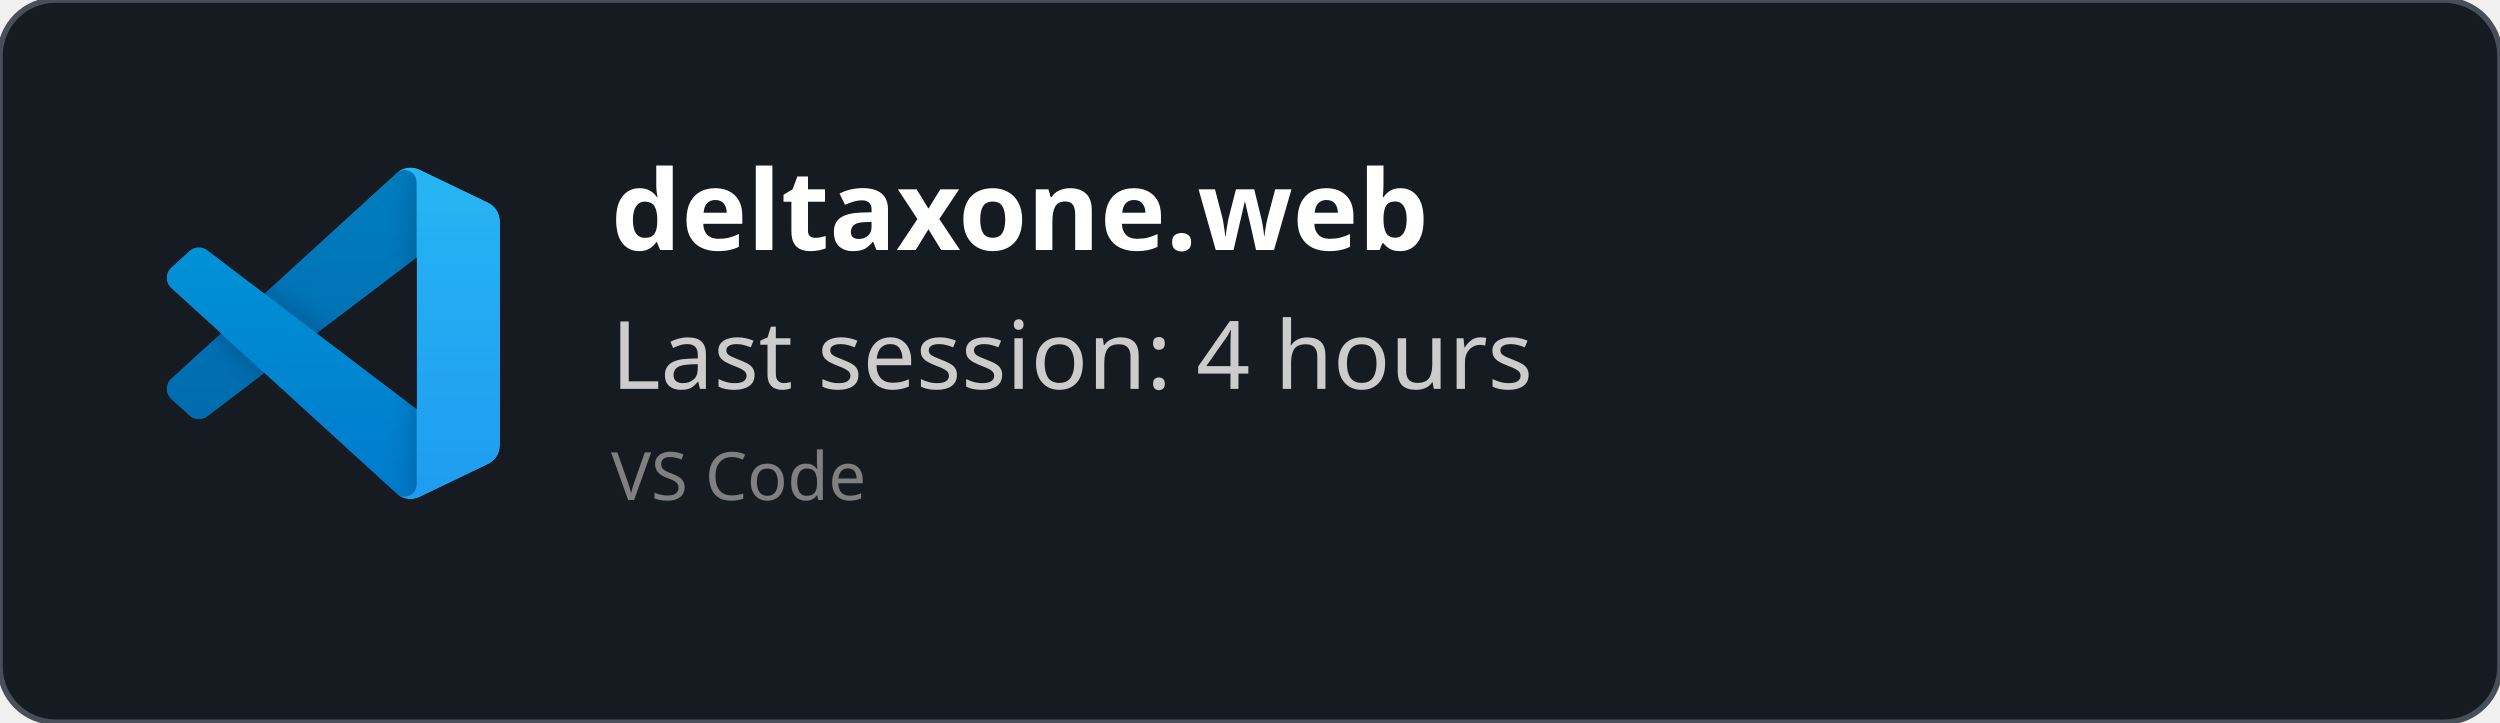
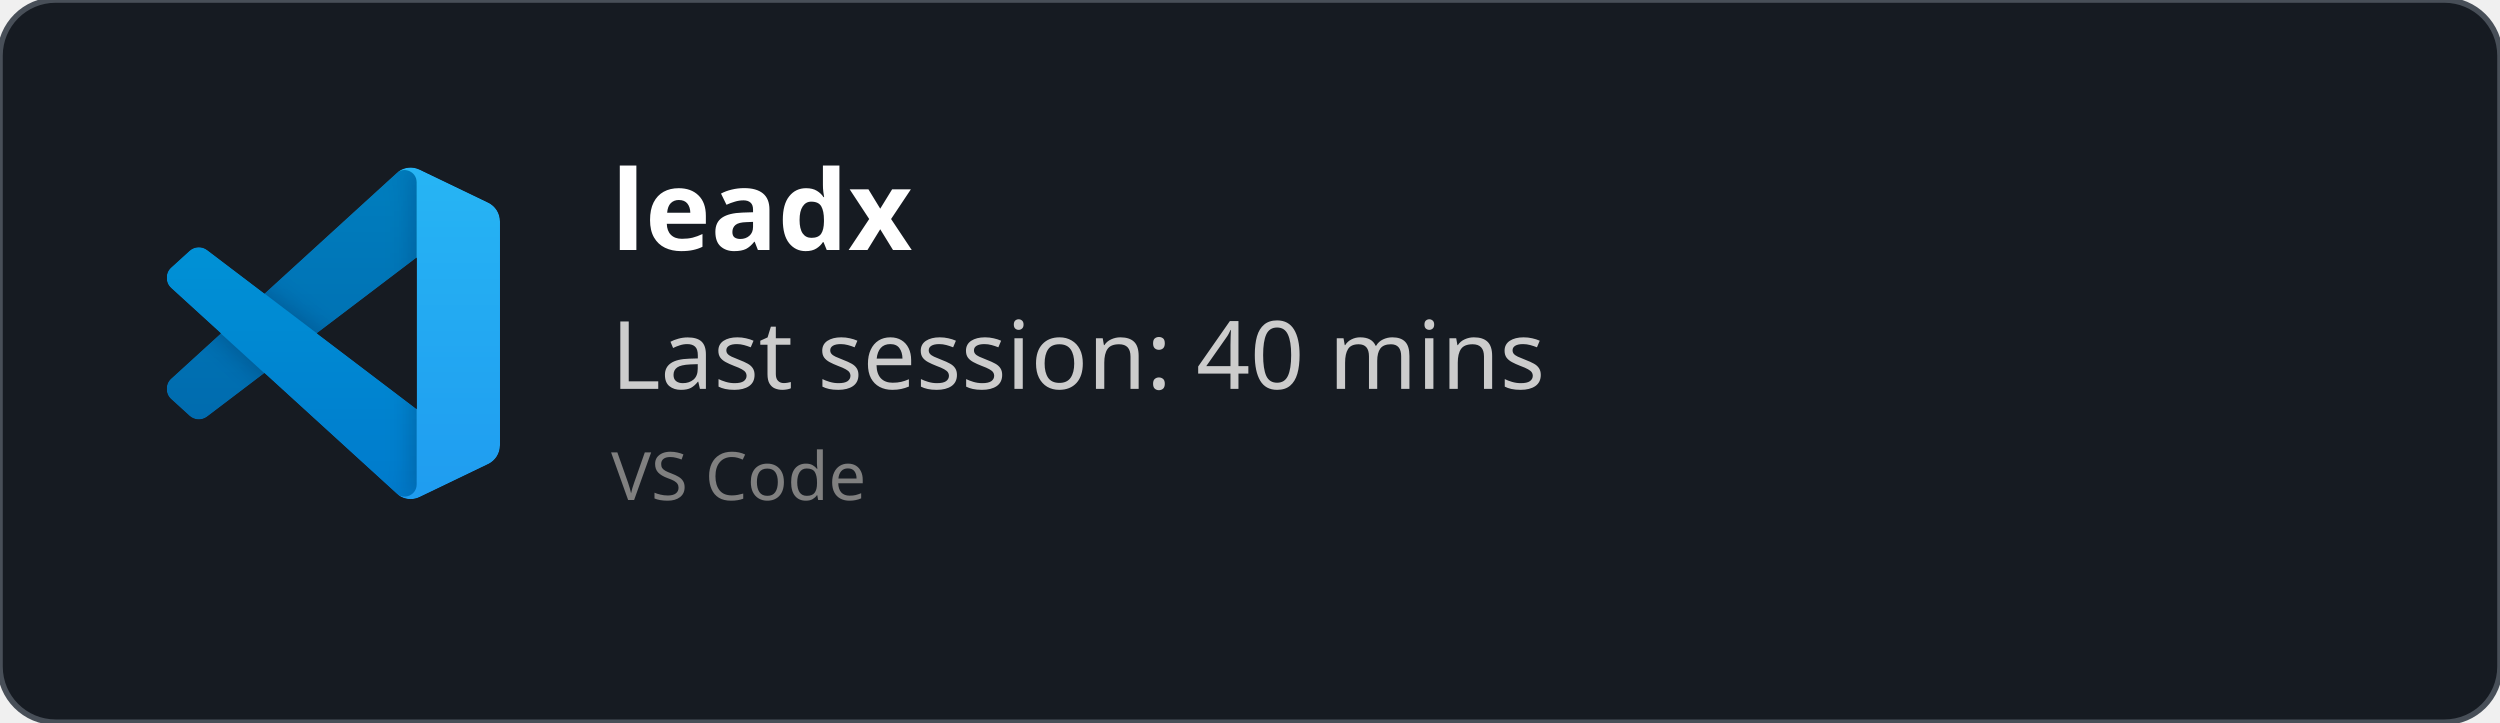
<svg xmlns="http://www.w3.org/2000/svg" width="450" height="130" viewBox="0 0 450 130" fill="none" role="img">
  <style>
    *{
        font-family: 'Segoe UI', Ubuntu, monospace
    }
    </style>
  <defs>
    <clipPath id="horizontalClip" x="20" y="20" width="500" height="200">
      <rect x="90" y="20" width="300" height="50" />
    </clipPath>
  </defs>
  <rect width="450" height="130" fill="rgba(22,27,34)" stroke="#484f58" stroke-width="1" fill-opacity="1" stroke-opacity="1" x="0" y="0" rx="10px" ry="10px">
    </rect>
  <svg width="60" height="60" x="30" y="30" viewBox="0 0 100 100" fill="none" id="vscode">
    <mask id="mask0" mask-type="alpha" maskUnits="userSpaceOnUse" x="0" y="0" width="100" height="100">
      <path fill-rule="evenodd" clip-rule="evenodd" d="M70.912 99.317C72.487 99.931 74.283 99.891 75.873 99.126L96.461 89.22C98.624 88.179 100 85.989 100 83.587V16.413C100 14.011 98.624 11.822 96.461 10.781L75.873 0.874C73.786 -0.13 71.345 0.116 69.513 1.447C69.252 1.637 69.003 1.849 68.769 2.083L29.355 38.041L12.187 25.01C10.589 23.797 8.354 23.896 6.869 25.246L1.363 30.255C-0.453 31.906 -0.455 34.763 1.359 36.417L16.247 50L1.359 63.583C-0.455 65.237 -0.453 68.094 1.363 69.745L6.869 74.754C8.354 76.104 10.589 76.204 12.187 74.99L29.355 61.959L68.769 97.917C69.392 98.541 70.125 99.01 70.912 99.317ZM75.015 27.299L45.109 50L75.015 72.701V27.299Z" fill="white" />
    </mask>
    <g mask="url(#mask0)">
      <path d="M96.461 10.796L75.857 0.876C73.472 -0.273 70.622 0.212 68.75 2.083L1.299 63.583C-0.516 65.237 -0.514 68.094 1.303 69.745L6.813 74.754C8.298 76.104 10.535 76.204 12.134 74.99L93.361 13.37C96.086 11.303 100 13.246 100 16.667V16.427C100 14.027 98.625 11.838 96.461 10.796Z" fill="#0065A9" />
      <g filter="url(#filter0_d)">
        <path d="M96.461 89.204L75.857 99.124C73.472 100.273 70.622 99.788 68.75 97.917L1.299 36.417C-0.516 34.763 -0.514 31.906 1.303 30.255L6.813 25.246C8.298 23.896 10.535 23.796 12.134 25.009L93.361 86.63C96.086 88.697 100 86.754 100 83.333V83.573C100 85.974 98.625 88.162 96.461 89.204Z" fill="#007ACC" />
      </g>
      <g filter="url(#filter1_d)">
        <path d="M75.858 99.126C73.472 100.274 70.622 99.788 68.75 97.917C71.056 100.223 75 98.59 75 95.328V4.672C75 1.41 71.056 -0.223 68.75 2.083C70.622 0.211 73.472 -0.274 75.858 0.874L96.459 10.781C98.623 11.822 100 14.011 100 16.413V83.587C100 85.989 98.623 88.179 96.459 89.22L75.858 99.126Z" fill="#1F9CF0" />
      </g>
      <g style="mix-blend-mode:overlay" opacity="0.25">
        <path fill-rule="evenodd" clip-rule="evenodd" d="M70.851 99.317C72.426 99.931 74.222 99.891 75.812 99.126L96.4 89.22C98.563 88.179 99.939 85.989 99.939 83.587V16.413C99.939 14.011 98.564 11.822 96.4 10.781L75.812 0.874C73.725 -0.13 71.284 0.116 69.453 1.447C69.191 1.637 68.942 1.849 68.708 2.083L29.294 38.041L12.126 25.01C10.528 23.796 8.293 23.896 6.809 25.246L1.302 30.255C-0.513 31.906 -0.515 34.763 1.298 36.417L16.186 50L1.298 63.583C-0.515 65.237 -0.513 68.094 1.302 69.745L6.809 74.754C8.293 76.104 10.528 76.204 12.126 74.99L29.294 61.959L68.708 97.917C69.332 98.54 70.064 99.01 70.851 99.317ZM74.954 27.299L45.048 50L74.954 72.701V27.299Z" fill="url(#paint0_linear)" />
      </g>
    </g>
    <defs>
      <filter id="filter0_d" x="-8.394" y="15.829" width="116.727" height="92.246" filterUnits="userSpaceOnUse" color-interpolation-filters="sRGB">
        <feFlood flood-opacity="0" result="BackgroundImageFix" />
        <feColorMatrix in="SourceAlpha" type="matrix" values="0 0 0 0 0 0 0 0 0 0 0 0 0 0 0 0 0 0 127 0" />
        <feOffset />
        <feGaussianBlur stdDeviation="4.167" />
        <feColorMatrix type="matrix" values="0 0 0 0 0 0 0 0 0 0 0 0 0 0 0 0 0 0 0.25 0" />
        <feBlend mode="overlay" in2="BackgroundImageFix" result="effect1_dropShadow" />
        <feBlend mode="normal" in="SourceGraphic" in2="effect1_dropShadow" result="shape" />
      </filter>
      <filter id="filter1_d" x="60.417" y="-8.076" width="47.917" height="116.151" filterUnits="userSpaceOnUse" color-interpolation-filters="sRGB">
        <feFlood flood-opacity="0" result="BackgroundImageFix" />
        <feColorMatrix in="SourceAlpha" type="matrix" values="0 0 0 0 0 0 0 0 0 0 0 0 0 0 0 0 0 0 127 0" />
        <feOffset />
        <feGaussianBlur stdDeviation="4.167" />
        <feColorMatrix type="matrix" values="0 0 0 0 0 0 0 0 0 0 0 0 0 0 0 0 0 0 0.25 0" />
        <feBlend mode="overlay" in2="BackgroundImageFix" result="effect1_dropShadow" />
        <feBlend mode="normal" in="SourceGraphic" in2="effect1_dropShadow" result="shape" />
      </filter>
      <linearGradient id="paint0_linear" x1="49.939" y1="0.258" x2="49.939" y2="99.742" gradientUnits="userSpaceOnUse">
        <stop stop-color="white" />
        <stop offset="1" stop-color="white" stop-opacity="0" />
      </linearGradient>
    </defs>
  </svg>
  <text x="110" y="45" font-size="20" clip-path="url(#horizontalClip)" font-weight="bold" font-family="Ubuntu" fill="white">
-     deltaxone.web
+     leadx
    </text>
  <text x="110" y="70" font-size="17px" font-family="Ubuntu" fill="#ccc">
-     Last session: 4 hours
+     Last session: 40 mins
    </text>
  <text x="110" y="90" font-size="12px" font-family="Ubuntu" fill="grey">
    VS Code
    </text>
</svg>
